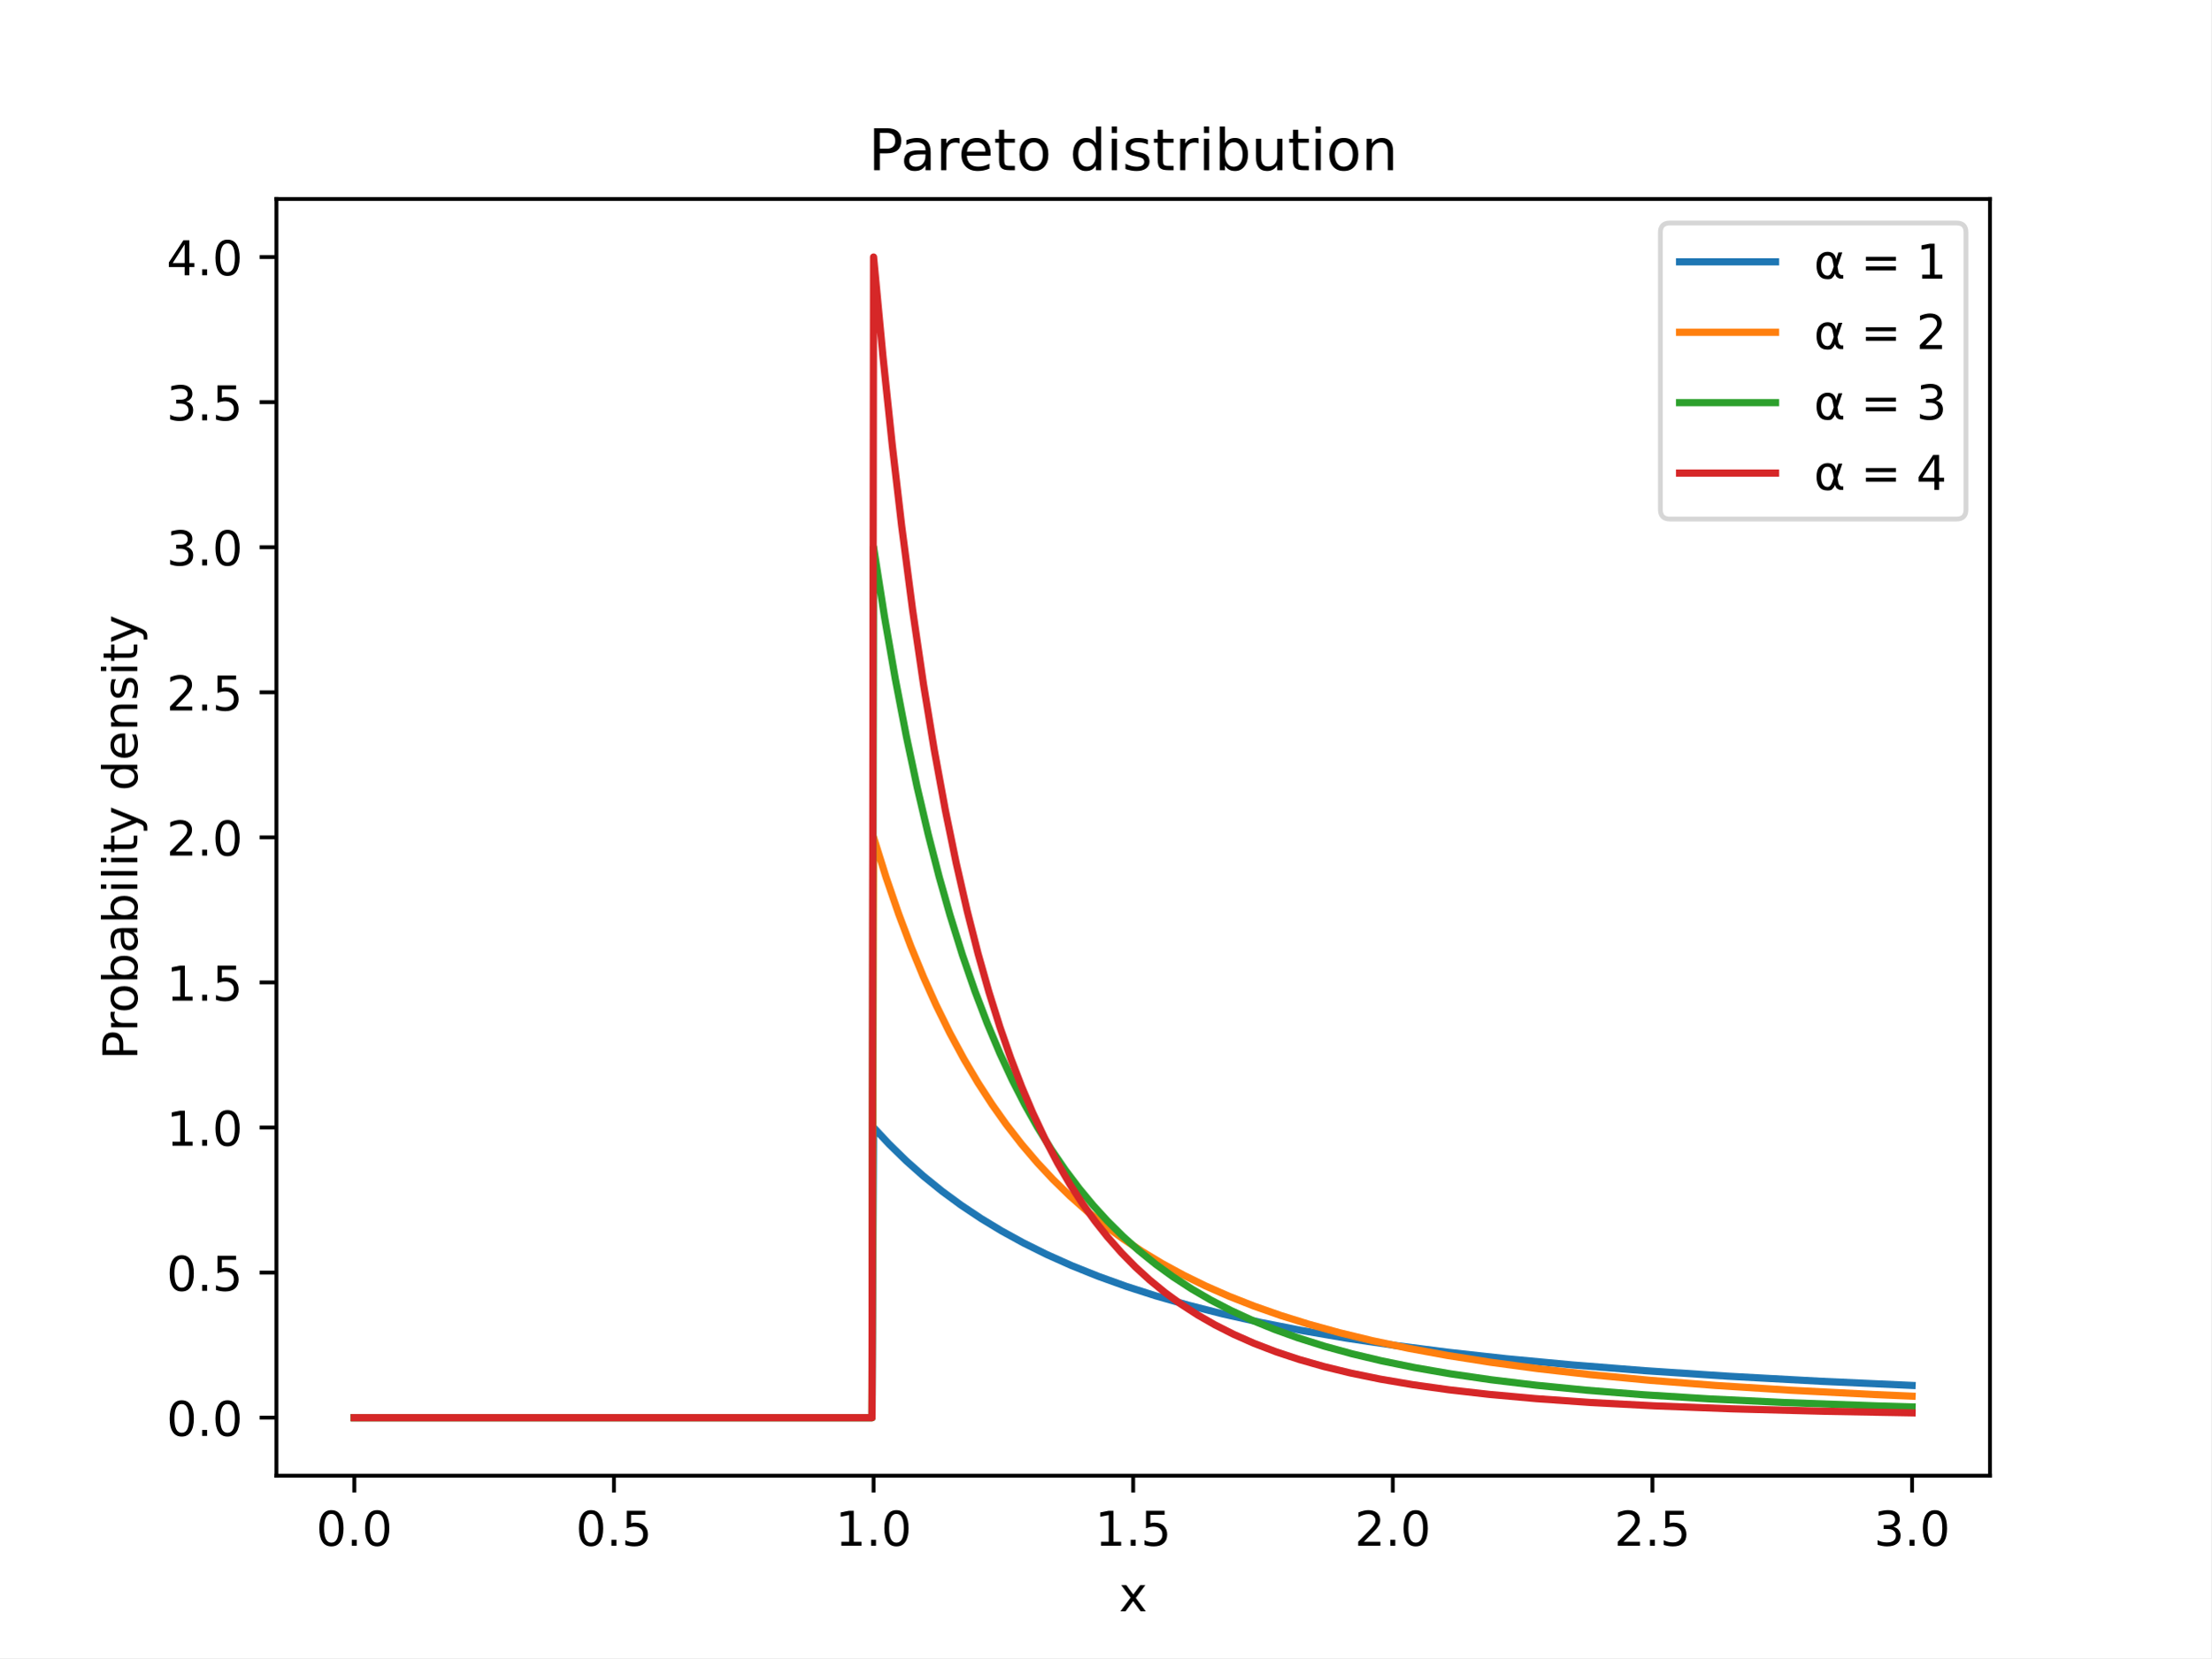
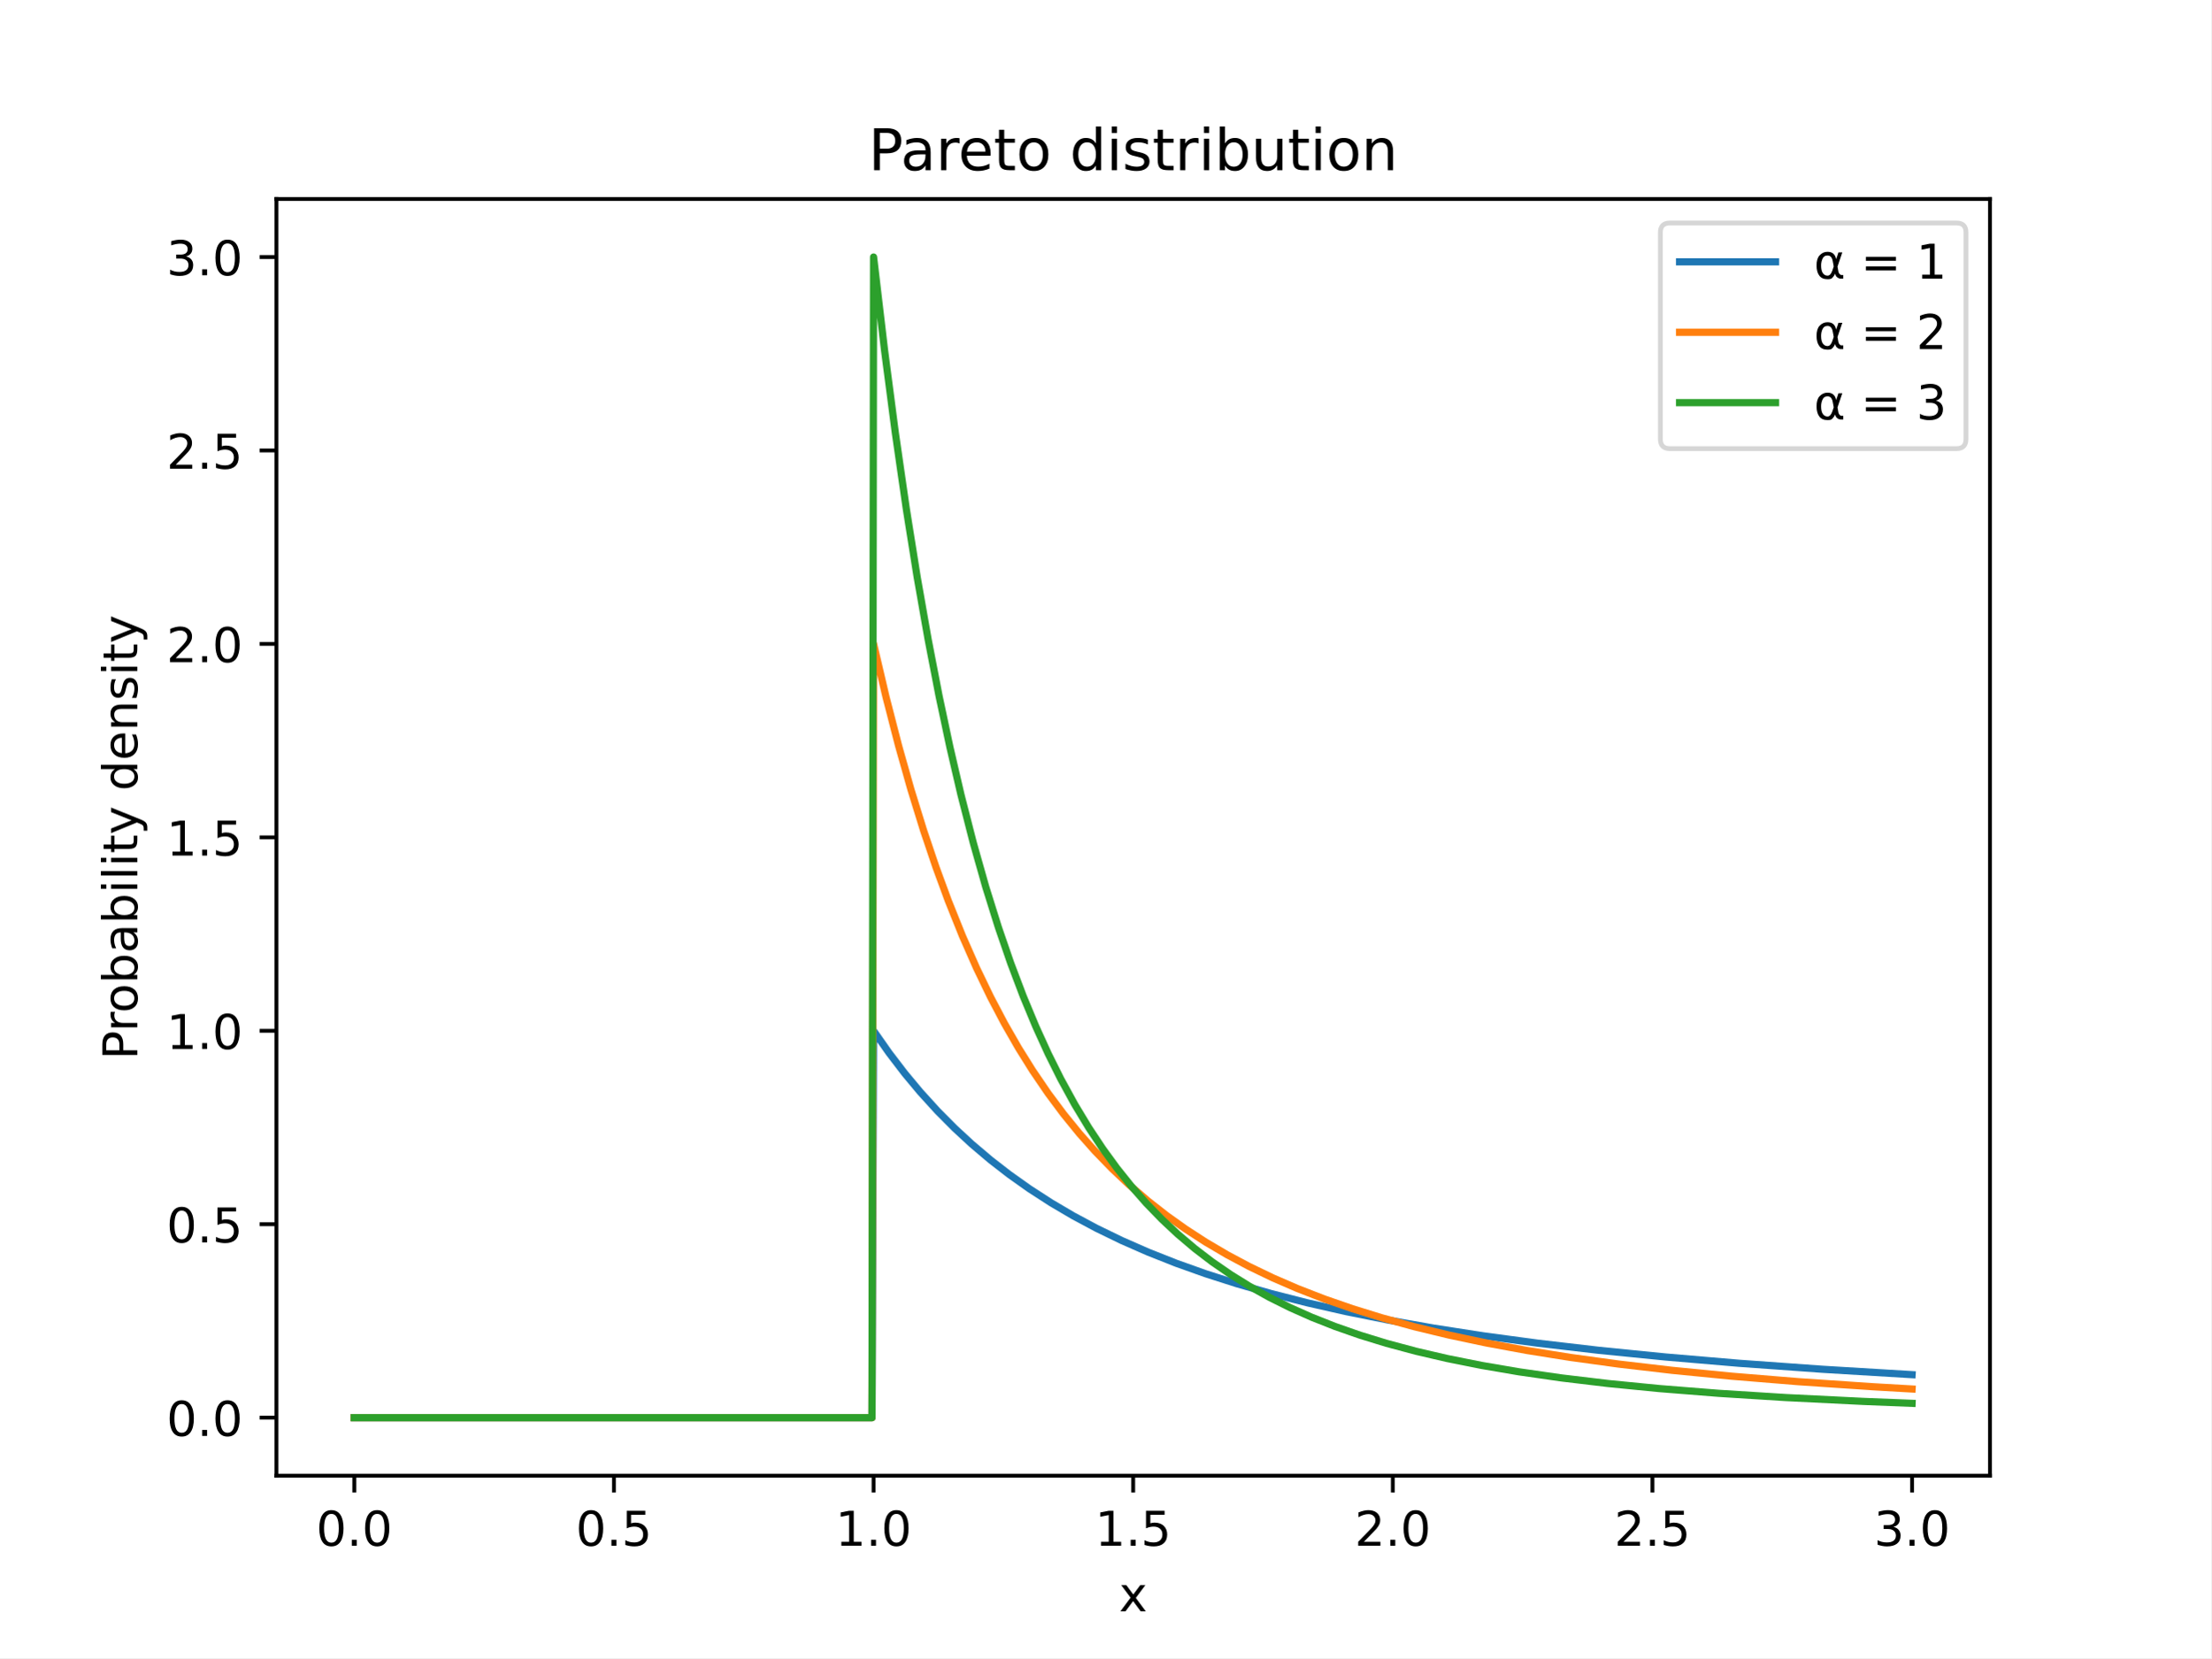
<svg xmlns="http://www.w3.org/2000/svg" xmlns:xlink="http://www.w3.org/1999/xlink" width="460.8pt" height="345.6pt" viewBox="0 0 460.8 345.6" version="1.1">
  <defs>
    <style type="text/css">*{stroke-linejoin: round; stroke-linecap: butt}</style>
  </defs>
  <g id="figure_1">
    <g id="patch_1">
      <path d="M 0 345.6  L 460.8 345.6  L 460.8 0  L 0 0  z " style="fill: #ffffff" />
    </g>
    <g id="axes_1">
      <g id="patch_2">
        <path d="M 57.6 307.584  L 414.72 307.584  L 414.72 41.472  L 57.6 41.472  z " style="fill: #ffffff" />
      </g>
      <g id="matplotlib.axis_1">
        <g id="xtick_1">
          <g id="line2d_1">
            <defs>
-               <path id="mb741a8d534" d="M 0 0  L 0 3.5  " style="stroke: #000000; stroke-width: 0.8" />
-             </defs>
-             <g>
-               <use xlink:href="#mb741a8d534" x="73.833" y="307.584" style="stroke: #000000; stroke-width: 0.8" />
+               <path id="m2a281e1ffe" d="M 0 0  L 0 3.5  " style="stroke: #000000; stroke-width: 0.8" />
+             </defs>
+             <g>
+               <use xlink:href="#m2a281e1ffe" x="73.833" y="307.584" style="stroke: #000000; stroke-width: 0.8" />
            </g>
          </g>
          <g id="text_1">
            <g transform="translate(65.88116 322.1824) scale(0.1 -0.1)">
              <defs>
                <path id="DejaVuSans-30" d="M 2034 4250  Q 1547 4250 1301 3770  Q 1056 3291 1056 2328  Q 1056 1369 1301 889  Q 1547 409 2034 409  Q 2525 409 2770 889  Q 3016 1369 3016 2328  Q 3016 3291 2770 3770  Q 2525 4250 2034 4250  z M 2034 4750  Q 2819 4750 3233 4129  Q 3647 3509 3647 2328  Q 3647 1150 3233 529  Q 2819 -91 2034 -91  Q 1250 -91 836 529  Q 422 1150 422 2328  Q 422 3509 836 4129  Q 1250 4750 2034 4750  z " transform="scale(0.015625)" />
                <path id="DejaVuSans-2e" d="M 684 794  L 1344 794  L 1344 0  L 684 0  L 684 794  z " transform="scale(0.015625)" />
              </defs>
              <use xlink:href="#DejaVuSans-30" />
              <use xlink:href="#DejaVuSans-2e" x="63.623" />
              <use xlink:href="#DejaVuSans-30" x="95.41" />
            </g>
          </g>
        </g>
        <g id="xtick_2">
          <g id="line2d_2">
            <g>
-               <use xlink:href="#mb741a8d534" x="127.942" y="307.584" style="stroke: #000000; stroke-width: 0.8" />
+               <use xlink:href="#m2a281e1ffe" x="127.942" y="307.584" style="stroke: #000000; stroke-width: 0.8" />
            </g>
          </g>
          <g id="text_2">
            <g transform="translate(119.9903 322.1824) scale(0.1 -0.1)">
              <defs>
                <path id="DejaVuSans-35" d="M 691 4666  L 3169 4666  L 3169 4134  L 1269 4134  L 1269 2991  Q 1406 3038 1543 3061  Q 1681 3084 1819 3084  Q 2600 3084 3056 2656  Q 3513 2228 3513 1497  Q 3513 744 3044 326  Q 2575 -91 1722 -91  Q 1428 -91 1123 -41  Q 819 9 494 109  L 494 744  Q 775 591 1075 516  Q 1375 441 1709 441  Q 2250 441 2565 725  Q 2881 1009 2881 1497  Q 2881 1984 2565 2268  Q 2250 2553 1709 2553  Q 1456 2553 1204 2497  Q 953 2441 691 2322  L 691 4666  z " transform="scale(0.015625)" />
              </defs>
              <use xlink:href="#DejaVuSans-30" />
              <use xlink:href="#DejaVuSans-2e" x="63.623" />
              <use xlink:href="#DejaVuSans-35" x="95.41" />
            </g>
          </g>
        </g>
        <g id="xtick_3">
          <g id="line2d_3">
            <g>
-               <use xlink:href="#mb741a8d534" x="182.051" y="307.584" style="stroke: #000000; stroke-width: 0.8" />
+               <use xlink:href="#m2a281e1ffe" x="182.051" y="307.584" style="stroke: #000000; stroke-width: 0.8" />
            </g>
          </g>
          <g id="text_3">
            <g transform="translate(174.0993 322.1824) scale(0.1 -0.1)">
              <defs>
                <path id="DejaVuSans-31" d="M 794 531  L 1825 531  L 1825 4091  L 703 3866  L 703 4441  L 1819 4666  L 2450 4666  L 2450 531  L 3481 531  L 3481 0  L 794 0  L 794 531  z " transform="scale(0.015625)" />
              </defs>
              <use xlink:href="#DejaVuSans-31" />
              <use xlink:href="#DejaVuSans-2e" x="63.623" />
              <use xlink:href="#DejaVuSans-30" x="95.41" />
            </g>
          </g>
        </g>
        <g id="xtick_4">
          <g id="line2d_4">
            <g>
-               <use xlink:href="#mb741a8d534" x="236.16" y="307.584" style="stroke: #000000; stroke-width: 0.8" />
+               <use xlink:href="#m2a281e1ffe" x="236.16" y="307.584" style="stroke: #000000; stroke-width: 0.8" />
            </g>
          </g>
          <g id="text_4">
            <g transform="translate(228.2084 322.1824) scale(0.1 -0.1)">
              <use xlink:href="#DejaVuSans-31" />
              <use xlink:href="#DejaVuSans-2e" x="63.623" />
              <use xlink:href="#DejaVuSans-35" x="95.41" />
            </g>
          </g>
        </g>
        <g id="xtick_5">
          <g id="line2d_5">
            <g>
-               <use xlink:href="#mb741a8d534" x="290.269" y="307.584" style="stroke: #000000; stroke-width: 0.8" />
+               <use xlink:href="#m2a281e1ffe" x="290.269" y="307.584" style="stroke: #000000; stroke-width: 0.8" />
            </g>
          </g>
          <g id="text_5">
            <g transform="translate(282.3175 322.1824) scale(0.1 -0.1)">
              <defs>
                <path id="DejaVuSans-32" d="M 1228 531  L 3431 531  L 3431 0  L 469 0  L 469 531  Q 828 903 1448 1529  Q 2069 2156 2228 2338  Q 2531 2678 2651 2914  Q 2772 3150 2772 3378  Q 2772 3750 2511 3984  Q 2250 4219 1831 4219  Q 1534 4219 1204 4116  Q 875 4013 500 3803  L 500 4441  Q 881 4594 1212 4672  Q 1544 4750 1819 4750  Q 2544 4750 2975 4387  Q 3406 4025 3406 3419  Q 3406 3131 3298 2873  Q 3191 2616 2906 2266  Q 2828 2175 2409 1742  Q 1991 1309 1228 531  z " transform="scale(0.015625)" />
              </defs>
              <use xlink:href="#DejaVuSans-32" />
              <use xlink:href="#DejaVuSans-2e" x="63.623" />
              <use xlink:href="#DejaVuSans-30" x="95.41" />
            </g>
          </g>
        </g>
        <g id="xtick_6">
          <g id="line2d_6">
            <g>
-               <use xlink:href="#mb741a8d534" x="344.378" y="307.584" style="stroke: #000000; stroke-width: 0.8" />
+               <use xlink:href="#m2a281e1ffe" x="344.378" y="307.584" style="stroke: #000000; stroke-width: 0.8" />
            </g>
          </g>
          <g id="text_6">
            <g transform="translate(336.4266 322.1824) scale(0.1 -0.1)">
              <use xlink:href="#DejaVuSans-32" />
              <use xlink:href="#DejaVuSans-2e" x="63.623" />
              <use xlink:href="#DejaVuSans-35" x="95.41" />
            </g>
          </g>
        </g>
        <g id="xtick_7">
          <g id="line2d_7">
            <g>
-               <use xlink:href="#mb741a8d534" x="398.487" y="307.584" style="stroke: #000000; stroke-width: 0.8" />
+               <use xlink:href="#m2a281e1ffe" x="398.487" y="307.584" style="stroke: #000000; stroke-width: 0.8" />
            </g>
          </g>
          <g id="text_7">
            <g transform="translate(390.5357 322.1824) scale(0.1 -0.1)">
              <defs>
                <path id="DejaVuSans-33" d="M 2597 2516  Q 3050 2419 3304 2112  Q 3559 1806 3559 1356  Q 3559 666 3084 287  Q 2609 -91 1734 -91  Q 1441 -91 1130 -33  Q 819 25 488 141  L 488 750  Q 750 597 1062 519  Q 1375 441 1716 441  Q 2309 441 2620 675  Q 2931 909 2931 1356  Q 2931 1769 2642 2001  Q 2353 2234 1838 2234  L 1294 2234  L 1294 2753  L 1863 2753  Q 2328 2753 2575 2939  Q 2822 3125 2822 3475  Q 2822 3834 2567 4026  Q 2313 4219 1838 4219  Q 1578 4219 1281 4162  Q 984 4106 628 3988  L 628 4550  Q 988 4650 1302 4700  Q 1616 4750 1894 4750  Q 2613 4750 3031 4423  Q 3450 4097 3450 3541  Q 3450 3153 3228 2886  Q 3006 2619 2597 2516  z " transform="scale(0.015625)" />
              </defs>
              <use xlink:href="#DejaVuSans-33" />
              <use xlink:href="#DejaVuSans-2e" x="63.623" />
              <use xlink:href="#DejaVuSans-30" x="95.41" />
            </g>
          </g>
        </g>
        <g id="text_8">
          <g transform="translate(233.2006 335.8606) scale(0.1 -0.1)">
            <defs>
              <path id="DejaVuSans-78" d="M 3513 3500  L 2247 1797  L 3578 0  L 2900 0  L 1881 1375  L 863 0  L 184 0  L 1544 1831  L 300 3500  L 978 3500  L 1906 2253  L 2834 3500  L 3513 3500  z " transform="scale(0.015625)" />
            </defs>
            <use xlink:href="#DejaVuSans-78" />
          </g>
        </g>
      </g>
      <g id="matplotlib.axis_2">
        <g id="ytick_1">
          <g id="line2d_8">
            <defs>
-               <path id="m7cf4999ca4" d="M 0 0  L -3.5 0  " style="stroke: #000000; stroke-width: 0.8" />
-             </defs>
-             <g>
-               <use xlink:href="#m7cf4999ca4" x="57.6" y="295.488" style="stroke: #000000; stroke-width: 0.8" />
+               <path id="m7133cdb255" d="M 0 0  L -3.5 0  " style="stroke: #000000; stroke-width: 0.8" />
+             </defs>
+             <g>
+               <use xlink:href="#m7133cdb255" x="57.6" y="295.488" style="stroke: #000000; stroke-width: 0.8" />
            </g>
          </g>
          <g id="text_9">
            <g transform="translate(34.69687 299.2872) scale(0.1 -0.1)">
              <use xlink:href="#DejaVuSans-30" />
              <use xlink:href="#DejaVuSans-2e" x="63.623" />
              <use xlink:href="#DejaVuSans-30" x="95.41" />
            </g>
          </g>
        </g>
        <g id="ytick_2">
          <g id="line2d_9">
            <g>
-               <use xlink:href="#m7cf4999ca4" x="57.6" y="265.248" style="stroke: #000000; stroke-width: 0.8" />
+               <use xlink:href="#m7133cdb255" x="57.6" y="255.168" style="stroke: #000000; stroke-width: 0.8" />
            </g>
          </g>
          <g id="text_10">
-             <g transform="translate(34.69687 269.0472) scale(0.1 -0.1)">
+             <g transform="translate(34.69687 258.9672) scale(0.1 -0.1)">
              <use xlink:href="#DejaVuSans-30" />
              <use xlink:href="#DejaVuSans-2e" x="63.623" />
              <use xlink:href="#DejaVuSans-35" x="95.41" />
            </g>
          </g>
        </g>
        <g id="ytick_3">
          <g id="line2d_10">
            <g>
-               <use xlink:href="#m7cf4999ca4" x="57.6" y="235.008" style="stroke: #000000; stroke-width: 0.8" />
+               <use xlink:href="#m7133cdb255" x="57.6" y="214.848" style="stroke: #000000; stroke-width: 0.8" />
            </g>
          </g>
          <g id="text_11">
-             <g transform="translate(34.69687 238.8072) scale(0.1 -0.1)">
+             <g transform="translate(34.69687 218.6472) scale(0.1 -0.1)">
              <use xlink:href="#DejaVuSans-31" />
              <use xlink:href="#DejaVuSans-2e" x="63.623" />
              <use xlink:href="#DejaVuSans-30" x="95.41" />
            </g>
          </g>
        </g>
        <g id="ytick_4">
          <g id="line2d_11">
            <g>
-               <use xlink:href="#m7cf4999ca4" x="57.6" y="204.768" style="stroke: #000000; stroke-width: 0.8" />
+               <use xlink:href="#m7133cdb255" x="57.6" y="174.528" style="stroke: #000000; stroke-width: 0.8" />
            </g>
          </g>
          <g id="text_12">
-             <g transform="translate(34.69687 208.5672) scale(0.1 -0.1)">
+             <g transform="translate(34.69687 178.3272) scale(0.1 -0.1)">
              <use xlink:href="#DejaVuSans-31" />
              <use xlink:href="#DejaVuSans-2e" x="63.623" />
              <use xlink:href="#DejaVuSans-35" x="95.41" />
            </g>
          </g>
        </g>
        <g id="ytick_5">
          <g id="line2d_12">
            <g>
-               <use xlink:href="#m7cf4999ca4" x="57.6" y="174.528" style="stroke: #000000; stroke-width: 0.8" />
+               <use xlink:href="#m7133cdb255" x="57.6" y="134.208" style="stroke: #000000; stroke-width: 0.8" />
            </g>
          </g>
          <g id="text_13">
-             <g transform="translate(34.69687 178.3272) scale(0.1 -0.1)">
+             <g transform="translate(34.69687 138.0072) scale(0.1 -0.1)">
              <use xlink:href="#DejaVuSans-32" />
              <use xlink:href="#DejaVuSans-2e" x="63.623" />
              <use xlink:href="#DejaVuSans-30" x="95.41" />
            </g>
          </g>
        </g>
        <g id="ytick_6">
          <g id="line2d_13">
            <g>
-               <use xlink:href="#m7cf4999ca4" x="57.6" y="144.288" style="stroke: #000000; stroke-width: 0.8" />
+               <use xlink:href="#m7133cdb255" x="57.6" y="93.888" style="stroke: #000000; stroke-width: 0.8" />
            </g>
          </g>
          <g id="text_14">
-             <g transform="translate(34.69687 148.0872) scale(0.1 -0.1)">
+             <g transform="translate(34.69687 97.68722) scale(0.1 -0.1)">
              <use xlink:href="#DejaVuSans-32" />
              <use xlink:href="#DejaVuSans-2e" x="63.623" />
              <use xlink:href="#DejaVuSans-35" x="95.41" />
            </g>
          </g>
        </g>
        <g id="ytick_7">
          <g id="line2d_14">
            <g>
-               <use xlink:href="#m7cf4999ca4" x="57.6" y="114.048" style="stroke: #000000; stroke-width: 0.8" />
+               <use xlink:href="#m7133cdb255" x="57.6" y="53.568" style="stroke: #000000; stroke-width: 0.8" />
            </g>
          </g>
          <g id="text_15">
-             <g transform="translate(34.69687 117.8472) scale(0.1 -0.1)">
+             <g transform="translate(34.69687 57.36722) scale(0.1 -0.1)">
              <use xlink:href="#DejaVuSans-33" />
              <use xlink:href="#DejaVuSans-2e" x="63.623" />
              <use xlink:href="#DejaVuSans-30" x="95.41" />
            </g>
          </g>
        </g>
-         <g id="ytick_8">
-           <g id="line2d_15">
-             <g>
-               <use xlink:href="#m7cf4999ca4" x="57.6" y="83.808" style="stroke: #000000; stroke-width: 0.8" />
-             </g>
-           </g>
-           <g id="text_16">
-             <g transform="translate(34.69687 87.60722) scale(0.1 -0.1)">
-               <use xlink:href="#DejaVuSans-33" />
-               <use xlink:href="#DejaVuSans-2e" x="63.623" />
-               <use xlink:href="#DejaVuSans-35" x="95.41" />
-             </g>
-           </g>
-         </g>
-         <g id="ytick_9">
-           <g id="line2d_16">
-             <g>
-               <use xlink:href="#m7cf4999ca4" x="57.6" y="53.568" style="stroke: #000000; stroke-width: 0.8" />
-             </g>
-           </g>
-           <g id="text_17">
-             <g transform="translate(34.69687 57.36722) scale(0.1 -0.1)">
-               <defs>
-                 <path id="DejaVuSans-34" d="M 2419 4116  L 825 1625  L 2419 1625  L 2419 4116  z M 2253 4666  L 3047 4666  L 3047 1625  L 3713 1625  L 3713 1100  L 3047 1100  L 3047 0  L 2419 0  L 2419 1100  L 313 1100  L 313 1709  L 2253 4666  z " transform="scale(0.015625)" />
-               </defs>
-               <use xlink:href="#DejaVuSans-34" />
-               <use xlink:href="#DejaVuSans-2e" x="63.623" />
-               <use xlink:href="#DejaVuSans-30" x="95.41" />
-             </g>
-           </g>
-         </g>
-         <g id="text_18">
+         <g id="text_16">
          <g transform="translate(28.61719 220.8788) rotate(-90) scale(0.1 -0.1)">
            <defs>
              <path id="DejaVuSans-50" d="M 1259 4147  L 1259 2394  L 2053 2394  Q 2494 2394 2734 2622  Q 2975 2850 2975 3272  Q 2975 3691 2734 3919  Q 2494 4147 2053 4147  L 1259 4147  z M 628 4666  L 2053 4666  Q 2838 4666 3239 4311  Q 3641 3956 3641 3272  Q 3641 2581 3239 2228  Q 2838 1875 2053 1875  L 1259 1875  L 1259 0  L 628 0  L 628 4666  z " transform="scale(0.015625)" />
              <path id="DejaVuSans-72" d="M 2631 2963  Q 2534 3019 2420 3045  Q 2306 3072 2169 3072  Q 1681 3072 1420 2755  Q 1159 2438 1159 1844  L 1159 0  L 581 0  L 581 3500  L 1159 3500  L 1159 2956  Q 1341 3275 1631 3429  Q 1922 3584 2338 3584  Q 2397 3584 2469 3576  Q 2541 3569 2628 3553  L 2631 2963  z " transform="scale(0.015625)" />
              <path id="DejaVuSans-6f" d="M 1959 3097  Q 1497 3097 1228 2736  Q 959 2375 959 1747  Q 959 1119 1226 758  Q 1494 397 1959 397  Q 2419 397 2687 759  Q 2956 1122 2956 1747  Q 2956 2369 2687 2733  Q 2419 3097 1959 3097  z M 1959 3584  Q 2709 3584 3137 3096  Q 3566 2609 3566 1747  Q 3566 888 3137 398  Q 2709 -91 1959 -91  Q 1206 -91 779 398  Q 353 888 353 1747  Q 353 2609 779 3096  Q 1206 3584 1959 3584  z " transform="scale(0.015625)" />
              <path id="DejaVuSans-62" d="M 3116 1747  Q 3116 2381 2855 2742  Q 2594 3103 2138 3103  Q 1681 3103 1420 2742  Q 1159 2381 1159 1747  Q 1159 1113 1420 752  Q 1681 391 2138 391  Q 2594 391 2855 752  Q 3116 1113 3116 1747  z M 1159 2969  Q 1341 3281 1617 3432  Q 1894 3584 2278 3584  Q 2916 3584 3314 3078  Q 3713 2572 3713 1747  Q 3713 922 3314 415  Q 2916 -91 2278 -91  Q 1894 -91 1617 61  Q 1341 213 1159 525  L 1159 0  L 581 0  L 581 4863  L 1159 4863  L 1159 2969  z " transform="scale(0.015625)" />
              <path id="DejaVuSans-61" d="M 2194 1759  Q 1497 1759 1228 1600  Q 959 1441 959 1056  Q 959 750 1161 570  Q 1363 391 1709 391  Q 2188 391 2477 730  Q 2766 1069 2766 1631  L 2766 1759  L 2194 1759  z M 3341 1997  L 3341 0  L 2766 0  L 2766 531  Q 2569 213 2275 61  Q 1981 -91 1556 -91  Q 1019 -91 701 211  Q 384 513 384 1019  Q 384 1609 779 1909  Q 1175 2209 1959 2209  L 2766 2209  L 2766 2266  Q 2766 2663 2505 2880  Q 2244 3097 1772 3097  Q 1472 3097 1187 3025  Q 903 2953 641 2809  L 641 3341  Q 956 3463 1253 3523  Q 1550 3584 1831 3584  Q 2591 3584 2966 3190  Q 3341 2797 3341 1997  z " transform="scale(0.015625)" />
              <path id="DejaVuSans-69" d="M 603 3500  L 1178 3500  L 1178 0  L 603 0  L 603 3500  z M 603 4863  L 1178 4863  L 1178 4134  L 603 4134  L 603 4863  z " transform="scale(0.015625)" />
              <path id="DejaVuSans-6c" d="M 603 4863  L 1178 4863  L 1178 0  L 603 0  L 603 4863  z " transform="scale(0.015625)" />
              <path id="DejaVuSans-74" d="M 1172 4494  L 1172 3500  L 2356 3500  L 2356 3053  L 1172 3053  L 1172 1153  Q 1172 725 1289 603  Q 1406 481 1766 481  L 2356 481  L 2356 0  L 1766 0  Q 1100 0 847 248  Q 594 497 594 1153  L 594 3053  L 172 3053  L 172 3500  L 594 3500  L 594 4494  L 1172 4494  z " transform="scale(0.015625)" />
              <path id="DejaVuSans-79" d="M 2059 -325  Q 1816 -950 1584 -1140  Q 1353 -1331 966 -1331  L 506 -1331  L 506 -850  L 844 -850  Q 1081 -850 1212 -737  Q 1344 -625 1503 -206  L 1606 56  L 191 3500  L 800 3500  L 1894 763  L 2988 3500  L 3597 3500  L 2059 -325  z " transform="scale(0.015625)" />
              <path id="DejaVuSans-20" transform="scale(0.015625)" />
              <path id="DejaVuSans-64" d="M 2906 2969  L 2906 4863  L 3481 4863  L 3481 0  L 2906 0  L 2906 525  Q 2725 213 2448 61  Q 2172 -91 1784 -91  Q 1150 -91 751 415  Q 353 922 353 1747  Q 353 2572 751 3078  Q 1150 3584 1784 3584  Q 2172 3584 2448 3432  Q 2725 3281 2906 2969  z M 947 1747  Q 947 1113 1208 752  Q 1469 391 1925 391  Q 2381 391 2643 752  Q 2906 1113 2906 1747  Q 2906 2381 2643 2742  Q 2381 3103 1925 3103  Q 1469 3103 1208 2742  Q 947 2381 947 1747  z " transform="scale(0.015625)" />
              <path id="DejaVuSans-65" d="M 3597 1894  L 3597 1613  L 953 1613  Q 991 1019 1311 708  Q 1631 397 2203 397  Q 2534 397 2845 478  Q 3156 559 3463 722  L 3463 178  Q 3153 47 2828 -22  Q 2503 -91 2169 -91  Q 1331 -91 842 396  Q 353 884 353 1716  Q 353 2575 817 3079  Q 1281 3584 2069 3584  Q 2775 3584 3186 3129  Q 3597 2675 3597 1894  z M 3022 2063  Q 3016 2534 2758 2815  Q 2500 3097 2075 3097  Q 1594 3097 1305 2825  Q 1016 2553 972 2059  L 3022 2063  z " transform="scale(0.015625)" />
              <path id="DejaVuSans-6e" d="M 3513 2113  L 3513 0  L 2938 0  L 2938 2094  Q 2938 2591 2744 2837  Q 2550 3084 2163 3084  Q 1697 3084 1428 2787  Q 1159 2491 1159 1978  L 1159 0  L 581 0  L 581 3500  L 1159 3500  L 1159 2956  Q 1366 3272 1645 3428  Q 1925 3584 2291 3584  Q 2894 3584 3203 3211  Q 3513 2838 3513 2113  z " transform="scale(0.015625)" />
              <path id="DejaVuSans-73" d="M 2834 3397  L 2834 2853  Q 2591 2978 2328 3040  Q 2066 3103 1784 3103  Q 1356 3103 1142 2972  Q 928 2841 928 2578  Q 928 2378 1081 2264  Q 1234 2150 1697 2047  L 1894 2003  Q 2506 1872 2764 1633  Q 3022 1394 3022 966  Q 3022 478 2636 193  Q 2250 -91 1575 -91  Q 1294 -91 989 -36  Q 684 19 347 128  L 347 722  Q 666 556 975 473  Q 1284 391 1588 391  Q 1994 391 2212 530  Q 2431 669 2431 922  Q 2431 1156 2273 1281  Q 2116 1406 1581 1522  L 1381 1569  Q 847 1681 609 1914  Q 372 2147 372 2553  Q 372 3047 722 3315  Q 1072 3584 1716 3584  Q 2034 3584 2315 3537  Q 2597 3491 2834 3397  z " transform="scale(0.015625)" />
            </defs>
            <use xlink:href="#DejaVuSans-50" />
            <use xlink:href="#DejaVuSans-72" x="58.553" />
            <use xlink:href="#DejaVuSans-6f" x="97.416" />
            <use xlink:href="#DejaVuSans-62" x="158.598" />
            <use xlink:href="#DejaVuSans-61" x="222.074" />
            <use xlink:href="#DejaVuSans-62" x="283.354" />
            <use xlink:href="#DejaVuSans-69" x="346.83" />
            <use xlink:href="#DejaVuSans-6c" x="374.613" />
            <use xlink:href="#DejaVuSans-69" x="402.396" />
            <use xlink:href="#DejaVuSans-74" x="430.18" />
            <use xlink:href="#DejaVuSans-79" x="469.389" />
            <use xlink:href="#DejaVuSans-20" x="528.568" />
            <use xlink:href="#DejaVuSans-64" x="560.355" />
            <use xlink:href="#DejaVuSans-65" x="623.832" />
            <use xlink:href="#DejaVuSans-6e" x="685.355" />
            <use xlink:href="#DejaVuSans-73" x="748.734" />
            <use xlink:href="#DejaVuSans-69" x="800.834" />
            <use xlink:href="#DejaVuSans-74" x="828.617" />
            <use xlink:href="#DejaVuSans-79" x="867.826" />
          </g>
        </g>
      </g>
+       <g id="line2d_15">
+         <path d="M 73.833 295.488  L 181.726 295.488  L 182.051 214.848  L 185.301 219.481  L 188.55 223.727  L 191.8 227.626  L 195.375 231.559  L 198.95 235.16  L 202.525 238.465  L 206.424 241.77  L 210.324 244.796  L 214.549 247.794  L 219.099 250.735  L 223.648 253.412  L 228.523 256.022  L 233.723 258.547  L 239.247 260.973  L 245.097 263.291  L 251.272 265.493  L 257.771 267.575  L 264.921 269.625  L 272.395 271.535  L 280.52 273.381  L 289.294 275.145  L 298.719 276.814  L 309.118 278.429  L 320.492 279.966  L 333.166 281.446  L 347.141 282.845  L 362.415 284.148  L 379.638 285.389  L 398.487 286.528  L 398.487 286.528  " clip-path="url(#pfd72dd13f3)" style="fill: none; stroke: #1f77b4; stroke-width: 1.5; stroke-linecap: square" />
+       </g>
+       <g id="line2d_16">
+         <path d="M 73.833 295.488  L 181.726 295.488  L 182.051 134.208  L 184.651 145.295  L 187.251 155.388  L 189.85 164.597  L 192.45 173.017  L 195.05 180.729  L 197.65 187.807  L 200.575 195.091  L 203.5 201.733  L 206.424 207.802  L 209.349 213.357  L 212.274 218.454  L 215.199 223.137  L 218.449 227.906  L 221.698 232.264  L 224.948 236.256  L 228.198 239.919  L 231.773 243.607  L 235.348 246.977  L 239.247 250.327  L 243.147 253.377  L 247.047 256.157  L 251.272 258.9  L 255.821 261.576  L 260.371 263.998  L 265.246 266.343  L 270.445 268.595  L 275.97 270.74  L 281.82 272.77  L 287.994 274.679  L 294.819 276.548  L 301.968 278.273  L 309.768 279.925  L 318.217 281.484  L 327.317 282.938  L 337.391 284.323  L 348.44 285.617  L 360.79 286.838  L 374.764 287.988  L 390.363 289.043  L 398.487 289.515  L 398.487 289.515  " clip-path="url(#pfd72dd13f3)" style="fill: none; stroke: #ff7f0e; stroke-width: 1.5; stroke-linecap: square" />
+       </g>
      <g id="line2d_17">
-         <path d="M 73.833 295.488  L 181.726 295.488  L 182.051 235.008  L 185.301 238.483  L 188.875 241.971  L 192.45 245.148  L 196.35 248.302  L 200.25 251.168  L 204.474 253.988  L 208.699 256.547  L 213.249 259.047  L 218.124 261.468  L 223.323 263.793  L 228.848 266.012  L 234.698 268.117  L 240.872 270.103  L 247.697 272.057  L 254.846 273.871  L 262.646 275.62  L 271.095 277.286  L 280.52 278.908  L 290.594 280.413  L 301.643 281.84  L 313.993 283.208  L 327.642 284.493  L 342.916 285.706  L 360.14 286.847  L 379.638 287.914  L 398.487 288.768  L 398.487 288.768  " clip-path="url(#p0a694fbc54)" style="fill: none; stroke: #1f77b4; stroke-width: 1.5; stroke-linecap: square" />
-       </g>
-       <g id="line2d_18">
-         <path d="M 73.833 295.488  L 181.726 295.488  L 182.051 174.528  L 184.651 182.843  L 187.251 190.413  L 189.85 197.32  L 192.45 203.634  L 195.05 209.419  L 197.975 215.36  L 200.9 220.767  L 203.825 225.698  L 206.749 230.204  L 209.674 234.331  L 212.924 238.518  L 216.174 242.332  L 219.424 245.813  L 222.998 249.299  L 226.573 252.467  L 230.148 255.352  L 234.048 258.212  L 237.947 260.806  L 242.172 263.352  L 246.722 265.823  L 251.272 268.047  L 256.146 270.19  L 261.346 272.237  L 266.871 274.176  L 272.72 276.002  L 279.22 277.794  L 286.044 279.447  L 293.519 281.029  L 301.643 282.522  L 310.743 283.959  L 320.492 285.273  L 331.541 286.531  L 343.891 287.705  L 357.54 288.775  L 373.139 289.771  L 391.013 290.684  L 398.487 291.008  L 398.487 291.008  " clip-path="url(#p0a694fbc54)" style="fill: none; stroke: #ff7f0e; stroke-width: 1.5; stroke-linecap: square" />
-       </g>
-       <g id="line2d_19">
-         <path d="M 73.833 295.488  L 181.726 295.488  L 182.051 114.048  L 184.326 128.535  L 186.601 141.604  L 188.875 153.42  L 191.15 164.123  L 193.425 173.836  L 195.7 182.668  L 197.975 190.713  L 200.575 199.049  L 203.175 206.572  L 205.774 213.376  L 208.374 219.541  L 210.974 225.139  L 213.574 230.23  L 216.174 234.868  L 219.099 239.605  L 222.023 243.888  L 224.948 247.768  L 227.873 251.291  L 230.798 254.494  L 234.048 257.72  L 237.297 260.635  L 240.872 263.524  L 244.447 266.12  L 248.347 268.658  L 252.246 270.928  L 256.471 273.123  L 261.021 275.22  L 265.571 277.076  L 270.445 278.835  L 275.97 280.582  L 281.82 282.19  L 287.994 283.658  L 294.819 285.053  L 302.293 286.353  L 310.743 287.588  L 320.167 288.73  L 330.567 289.76  L 342.591 290.718  L 356.24 291.576  L 372.164 292.346  L 391.013 293.029  L 398.487 293.248  L 398.487 293.248  " clip-path="url(#p0a694fbc54)" style="fill: none; stroke: #2ca02c; stroke-width: 1.5; stroke-linecap: square" />
-       </g>
-       <g id="line2d_20">
-         <path d="M 73.833 295.488  L 181.726 295.488  L 182.051 53.568  L 184.001 74.232  L 185.951 92.814  L 187.901 109.555  L 190.175 127.035  L 192.45 142.581  L 194.725 156.436  L 197 168.811  L 199.275 179.888  L 201.55 189.823  L 203.825 198.751  L 206.099 206.789  L 208.374 214.038  L 210.649 220.588  L 212.924 226.516  L 215.199 231.89  L 217.799 237.428  L 220.398 242.398  L 222.998 246.866  L 225.598 250.891  L 228.198 254.522  L 230.798 257.804  L 233.723 261.127  L 236.647 264.104  L 239.572 266.777  L 242.822 269.434  L 246.072 271.801  L 249.647 274.113  L 253.221 276.16  L 257.121 278.13  L 261.346 279.999  L 265.896 281.749  L 270.77 283.367  L 275.97 284.848  L 281.495 286.19  L 287.669 287.457  L 294.494 288.625  L 301.968 289.678  L 310.418 290.644  L 320.167 291.529  L 331.541 292.329  L 344.866 293.033  L 360.79 293.643  L 380.288 294.16  L 398.487 294.492  L 398.487 294.492  " clip-path="url(#p0a694fbc54)" style="fill: none; stroke: #d62728; stroke-width: 1.5; stroke-linecap: square" />
+         <path d="M 73.833 295.488  L 181.726 295.488  L 182.051 53.568  L 184.326 72.884  L 186.601 90.31  L 188.875 106.064  L 191.15 120.334  L 193.425 133.286  L 195.7 145.062  L 197.975 155.788  L 200.25 165.576  L 202.85 175.735  L 205.449 184.92  L 208.049 193.241  L 210.649 200.794  L 213.249 207.663  L 215.849 213.919  L 218.449 219.629  L 221.048 224.847  L 223.973 230.193  L 226.898 235.042  L 229.823 239.45  L 232.748 243.463  L 235.673 247.123  L 238.922 250.82  L 242.172 254.171  L 245.422 257.213  L 248.997 260.243  L 252.571 262.979  L 256.471 265.668  L 260.371 268.085  L 264.596 270.433  L 268.82 272.535  L 273.37 274.558  L 278.245 276.484  L 283.445 278.301  L 288.969 279.999  L 295.144 281.657  L 301.643 283.169  L 308.793 284.601  L 316.592 285.934  L 325.367 287.199  L 335.116 288.369  L 345.841 289.427  L 358.19 290.413  L 372.164 291.299  L 388.413 292.1  L 398.487 292.501  L 398.487 292.501  " clip-path="url(#pfd72dd13f3)" style="fill: none; stroke: #2ca02c; stroke-width: 1.5; stroke-linecap: square" />
      </g>
      <g id="patch_3">
        <path d="M 57.6 307.584  L 57.6 41.472  " style="fill: none; stroke: #000000; stroke-width: 0.8; stroke-linejoin: miter; stroke-linecap: square" />
      </g>
      <g id="patch_4">
        <path d="M 414.72 307.584  L 414.72 41.472  " style="fill: none; stroke: #000000; stroke-width: 0.8; stroke-linejoin: miter; stroke-linecap: square" />
      </g>
      <g id="patch_5">
        <path d="M 57.6 307.584  L 414.72 307.584  " style="fill: none; stroke: #000000; stroke-width: 0.8; stroke-linejoin: miter; stroke-linecap: square" />
      </g>
      <g id="patch_6">
        <path d="M 57.6 41.472  L 414.72 41.472  " style="fill: none; stroke: #000000; stroke-width: 0.8; stroke-linejoin: miter; stroke-linecap: square" />
      </g>
-       <g id="text_19">
+       <g id="text_17">
        <g transform="translate(180.99 35.472) scale(0.12 -0.12)">
          <defs>
            <path id="DejaVuSans-75" d="M 544 1381  L 544 3500  L 1119 3500  L 1119 1403  Q 1119 906 1312 657  Q 1506 409 1894 409  Q 2359 409 2629 706  Q 2900 1003 2900 1516  L 2900 3500  L 3475 3500  L 3475 0  L 2900 0  L 2900 538  Q 2691 219 2414 64  Q 2138 -91 1772 -91  Q 1169 -91 856 284  Q 544 659 544 1381  z M 1991 3584  L 1991 3584  z " transform="scale(0.015625)" />
          </defs>
          <use xlink:href="#DejaVuSans-50" />
          <use xlink:href="#DejaVuSans-61" x="55.803" />
          <use xlink:href="#DejaVuSans-72" x="117.082" />
          <use xlink:href="#DejaVuSans-65" x="155.945" />
          <use xlink:href="#DejaVuSans-74" x="217.469" />
          <use xlink:href="#DejaVuSans-6f" x="256.678" />
          <use xlink:href="#DejaVuSans-20" x="317.859" />
          <use xlink:href="#DejaVuSans-64" x="349.646" />
          <use xlink:href="#DejaVuSans-69" x="413.123" />
          <use xlink:href="#DejaVuSans-73" x="440.906" />
          <use xlink:href="#DejaVuSans-74" x="493.006" />
          <use xlink:href="#DejaVuSans-72" x="532.215" />
          <use xlink:href="#DejaVuSans-69" x="573.328" />
          <use xlink:href="#DejaVuSans-62" x="601.111" />
          <use xlink:href="#DejaVuSans-75" x="664.588" />
          <use xlink:href="#DejaVuSans-74" x="727.967" />
          <use xlink:href="#DejaVuSans-69" x="767.176" />
          <use xlink:href="#DejaVuSans-6f" x="794.959" />
          <use xlink:href="#DejaVuSans-6e" x="856.141" />
        </g>
      </g>
      <g id="legend_1">
        <g id="patch_7">
-           <path d="M 348.029 108.184  L 407.72 108.184  Q 409.72 108.184 409.72 106.184  L 409.72 48.472  Q 409.72 46.472 407.72 46.472  L 348.029 46.472  Q 346.029 46.472 346.029 48.472  L 346.029 106.184  Q 346.029 108.184 348.029 108.184  z " style="fill: #ffffff; opacity: 0.8; stroke: #cccccc; stroke-linejoin: miter" />
-         </g>
-         <g id="line2d_21">
+           <path d="M 348.029 93.506  L 407.72 93.506  Q 409.72 93.506 409.72 91.506  L 409.72 48.472  Q 409.72 46.472 407.72 46.472  L 348.029 46.472  Q 346.029 46.472 346.029 48.472  L 346.029 91.506  Q 346.029 93.506 348.029 93.506  z " style="fill: #ffffff; opacity: 0.8; stroke: #cccccc; stroke-linejoin: miter" />
+         </g>
+         <g id="line2d_18">
          <path d="M 350.029 54.57  L 360.029 54.57  L 370.029 54.57  " style="fill: none; stroke: #1f77b4; stroke-width: 1.5; stroke-linecap: square" />
        </g>
-         <g id="text_20">
+         <g id="text_18">
          <g transform="translate(378.0294 58.07044) scale(0.1 -0.1)">
            <defs>
              <path id="DejaVuSans-3b1" d="M 2644 1628  L 2506 2350  Q 2366 3091 1809 3091  Q 1391 3091 1200 2747  Q 959 2316 959 1747  Q 959 1059 1194 731  Q 1431 397 1809 397  Q 2228 397 2453 1063  L 2644 1628  z M 2966 2584  L 3275 3500  L 3788 3500  L 3147 1603  L 3272 919  Q 3300 766 3409 638  Q 3538 488 3638 488  L 3913 488  L 3913 0  L 3569 0  Q 3275 0 3013 263  Q 2884 394 2831 669  Q 2688 322 2394 50  Q 2256 -78 1809 -78  Q 1075 -78 719 397  Q 353 888 353 1747  Q 353 2666 750 3097  Q 1191 3578 1809 3578  Q 2781 3578 2966 2584  z " transform="scale(0.015625)" />
              <path id="DejaVuSans-3d" d="M 678 2906  L 4684 2906  L 4684 2381  L 678 2381  L 678 2906  z M 678 1631  L 4684 1631  L 4684 1100  L 678 1100  L 678 1631  z " transform="scale(0.015625)" />
            </defs>
            <use xlink:href="#DejaVuSans-3b1" />
            <use xlink:href="#DejaVuSans-20" x="65.918" />
            <use xlink:href="#DejaVuSans-3d" x="97.705" />
            <use xlink:href="#DejaVuSans-20" x="181.494" />
            <use xlink:href="#DejaVuSans-31" x="213.281" />
          </g>
        </g>
-         <g id="line2d_22">
+         <g id="line2d_19">
          <path d="M 350.029 69.249  L 360.029 69.249  L 370.029 69.249  " style="fill: none; stroke: #ff7f0e; stroke-width: 1.5; stroke-linecap: square" />
        </g>
-         <g id="text_21">
+         <g id="text_19">
          <g transform="translate(378.0294 72.74856) scale(0.1 -0.1)">
            <use xlink:href="#DejaVuSans-3b1" />
            <use xlink:href="#DejaVuSans-20" x="65.918" />
            <use xlink:href="#DejaVuSans-3d" x="97.705" />
            <use xlink:href="#DejaVuSans-20" x="181.494" />
            <use xlink:href="#DejaVuSans-32" x="213.281" />
          </g>
        </g>
-         <g id="line2d_23">
+         <g id="line2d_20">
          <path d="M 350.029 83.927  L 360.029 83.927  L 370.029 83.927  " style="fill: none; stroke: #2ca02c; stroke-width: 1.5; stroke-linecap: square" />
        </g>
-         <g id="text_22">
+         <g id="text_20">
          <g transform="translate(378.0294 87.42669) scale(0.1 -0.1)">
            <use xlink:href="#DejaVuSans-3b1" />
            <use xlink:href="#DejaVuSans-20" x="65.918" />
            <use xlink:href="#DejaVuSans-3d" x="97.705" />
            <use xlink:href="#DejaVuSans-20" x="181.494" />
            <use xlink:href="#DejaVuSans-33" x="213.281" />
          </g>
        </g>
-         <g id="line2d_24">
-           <path d="M 350.029 98.605  L 360.029 98.605  L 370.029 98.605  " style="fill: none; stroke: #d62728; stroke-width: 1.5; stroke-linecap: square" />
-         </g>
-         <g id="text_23">
-           <g transform="translate(378.0294 102.1048) scale(0.1 -0.1)">
-             <use xlink:href="#DejaVuSans-3b1" />
-             <use xlink:href="#DejaVuSans-20" x="65.918" />
-             <use xlink:href="#DejaVuSans-3d" x="97.705" />
-             <use xlink:href="#DejaVuSans-20" x="181.494" />
-             <use xlink:href="#DejaVuSans-34" x="213.281" />
-           </g>
-         </g>
      </g>
    </g>
  </g>
  <defs>
-     <clipPath id="p0a694fbc54">
+     <clipPath id="pfd72dd13f3">
      <rect x="57.6" y="41.472" width="357.12" height="266.112" />
    </clipPath>
  </defs>
</svg>
